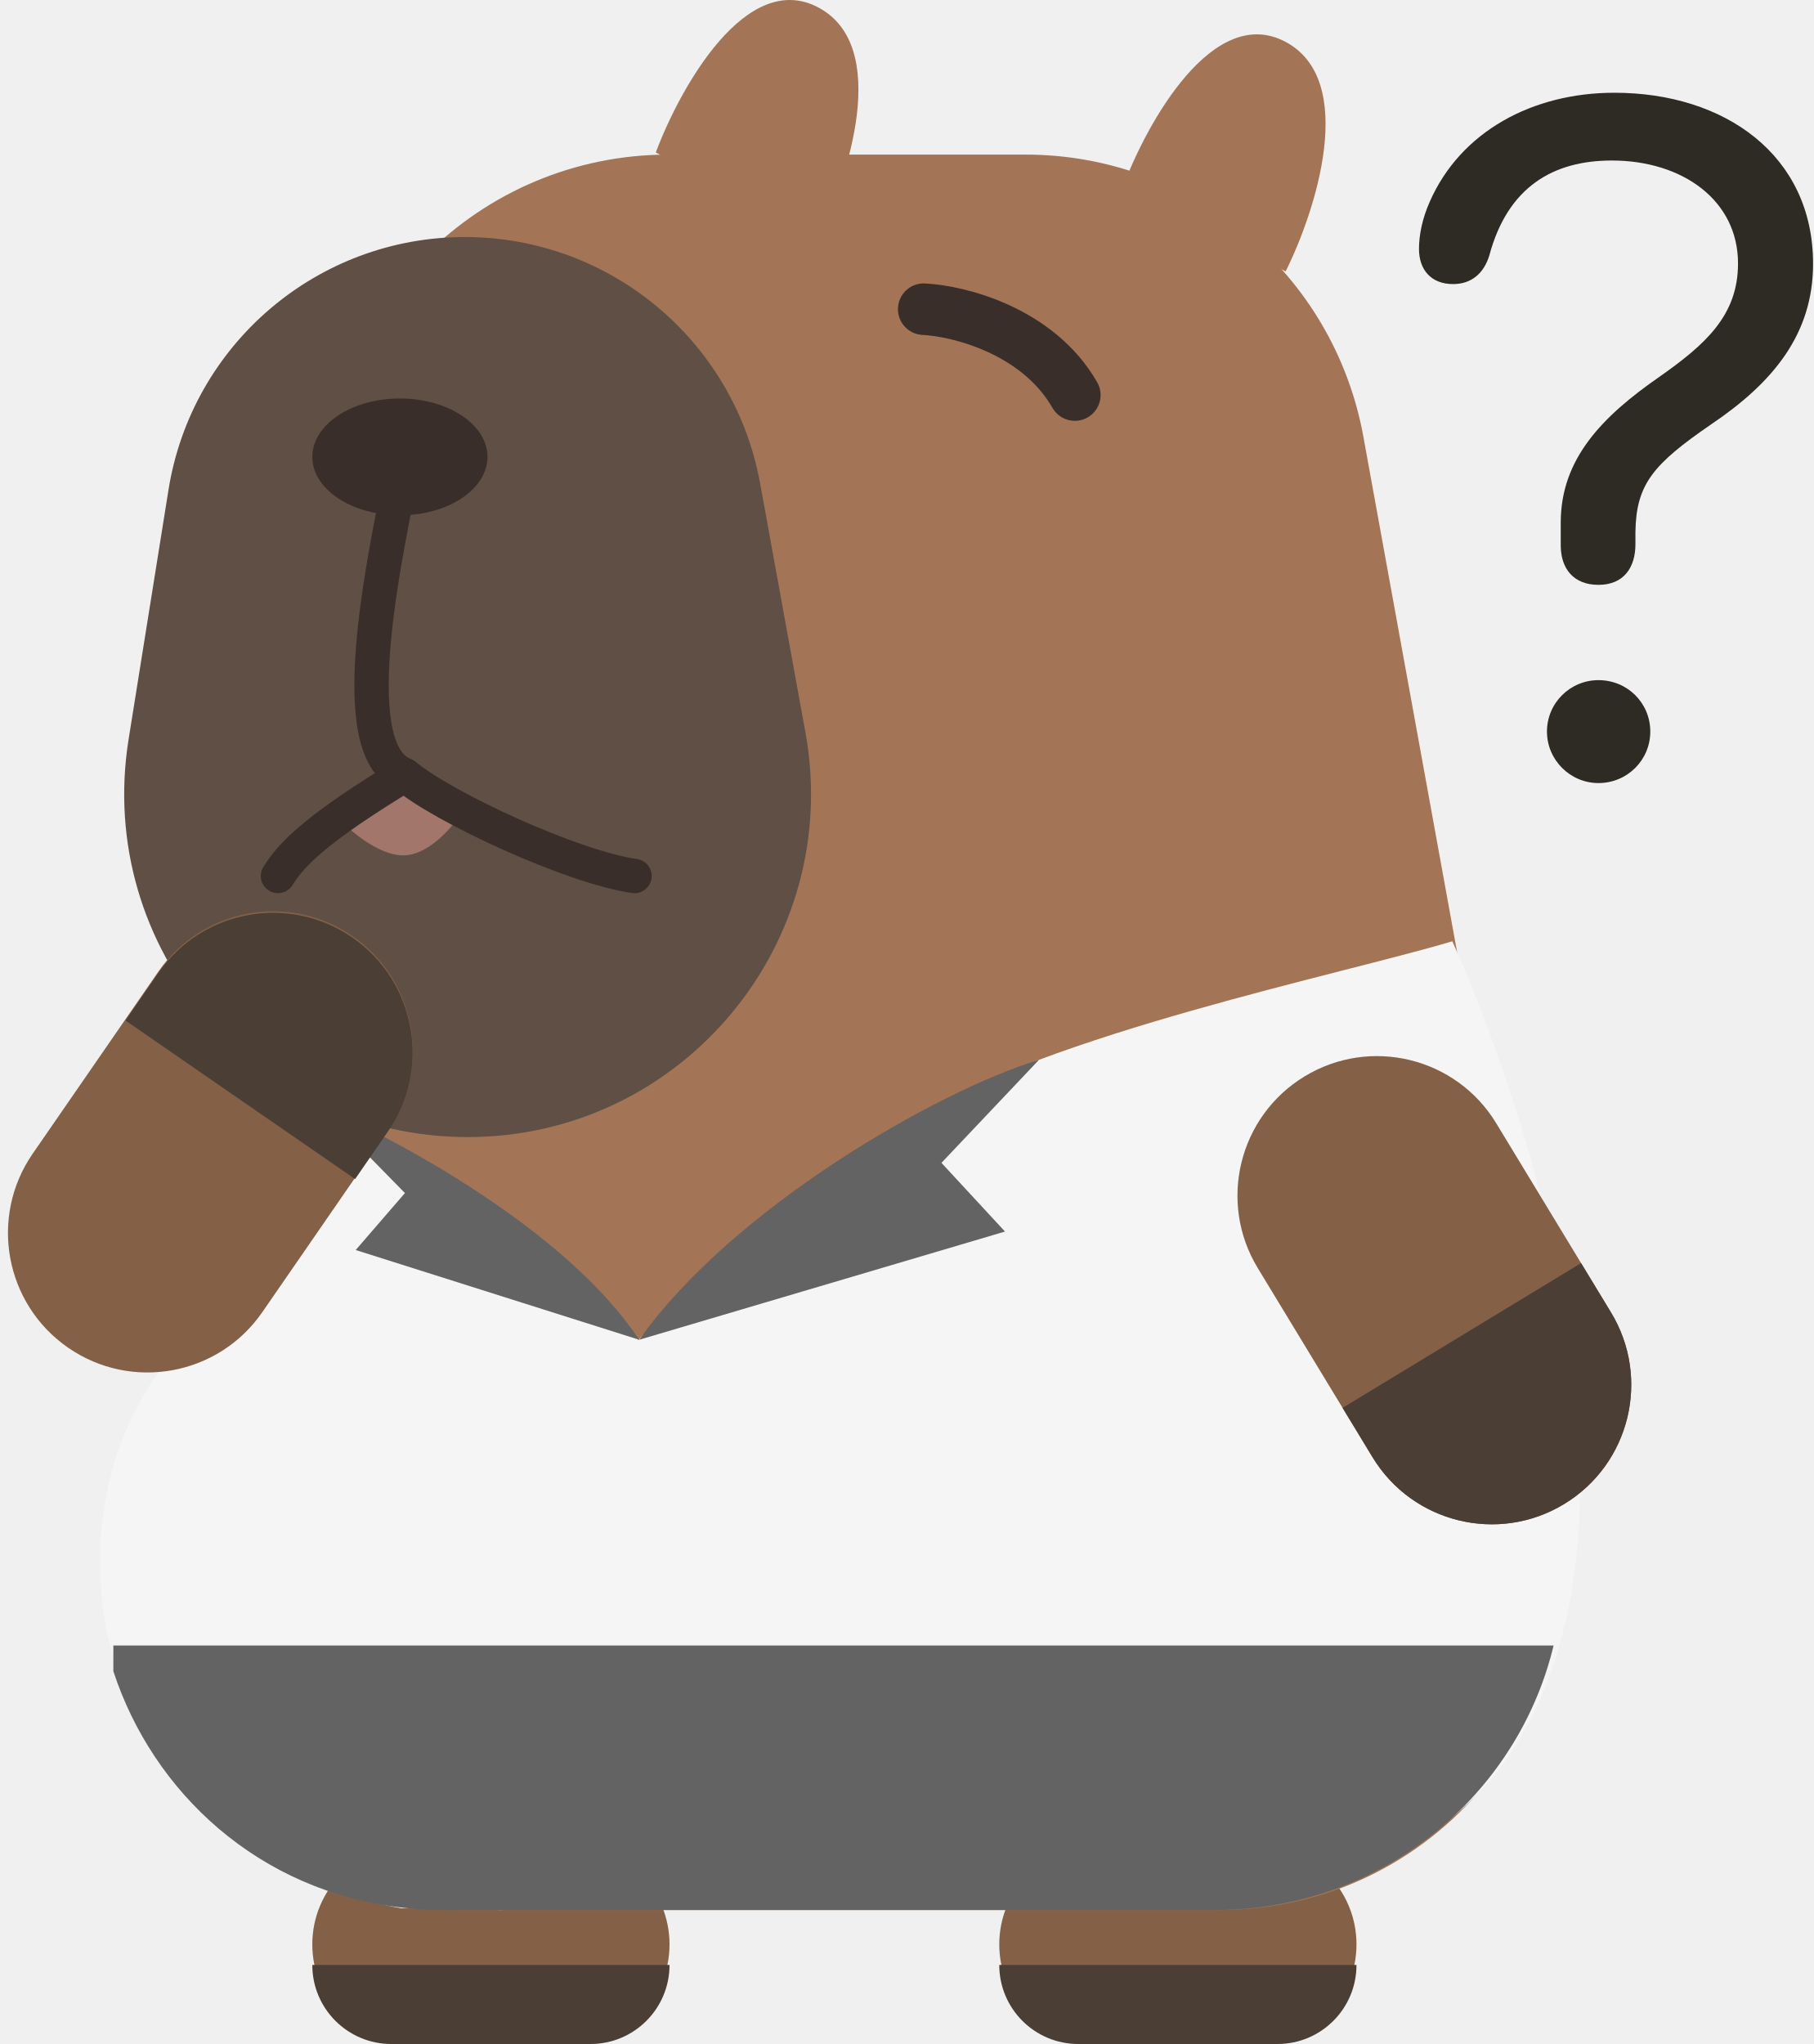
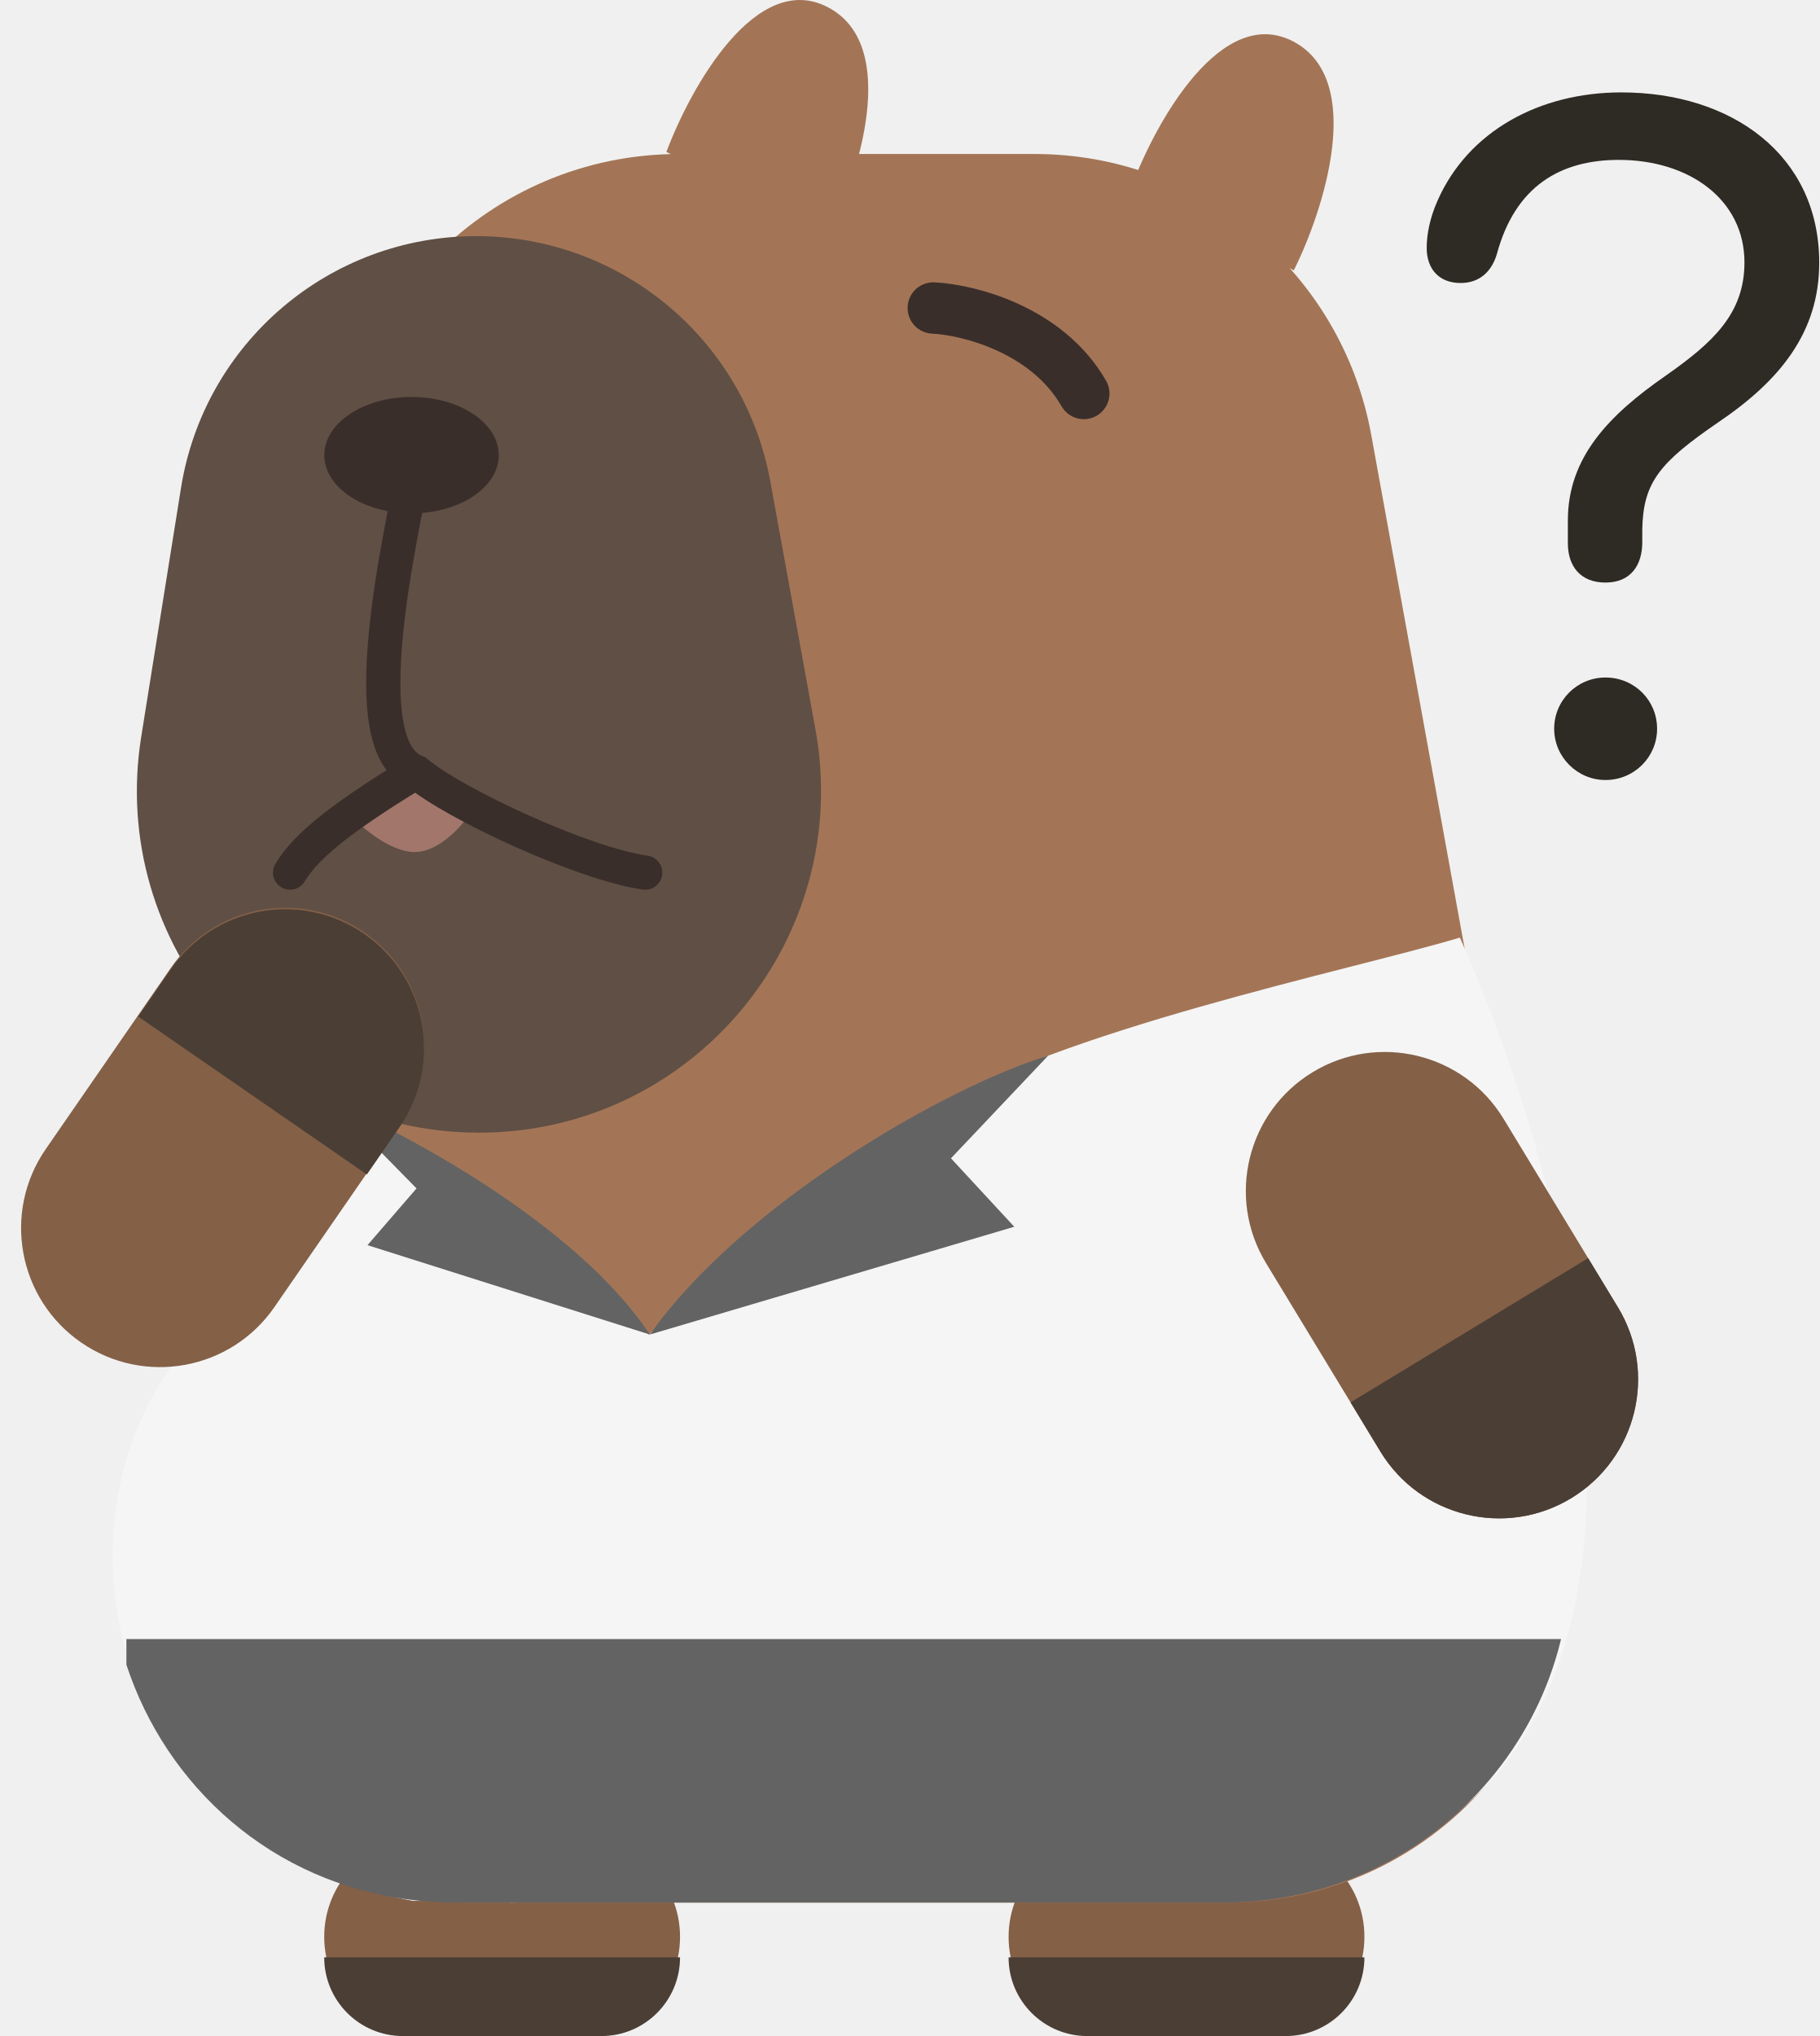
- <svg xmlns="http://www.w3.org/2000/svg" width="528" height="595" viewBox="0 0 528 595" fill="none">
-   <path d="M238.296 2.197C217.241 -9.054 197.94 25.637 190.922 44.389L238.296 69C247.069 51.42 259.351 13.448 238.296 2.197Z" fill="#A37556" />
-   <rect x="290.922" y="537" width="104" height="58" rx="29" fill="#846047" />
-   <path d="M290.922 572H394.922C394.922 584.703 384.624 595 371.922 595H313.922C301.219 595 290.922 584.703 290.922 572Z" fill="#4B3E35" />
-   <rect x="90.922" y="537" width="104" height="58" rx="29" fill="#846047" />
-   <path d="M90.922 572H194.922C194.922 584.703 184.624 595 171.922 595H113.922C101.219 595 90.922 584.703 90.922 572Z" fill="#4B3E35" />
-   <path d="M94.605 145C94.605 89.772 139.376 45 194.605 45H298.541C346.869 45 388.281 79.561 396.928 127.109L453.483 438.109C464.645 499.494 417.488 556 355.096 556H133.496C46.447 556 0.962 452.488 59.836 388.367L68.265 379.187C85.205 360.737 94.605 336.602 94.605 311.555L94.605 145Z" fill="#A37556" />
-   <path d="M49.057 142.579C55.837 100.187 92.408 69 135.339 69C177.563 69 213.747 99.194 221.305 140.737L234.48 213.149C245.645 274.511 198.506 331 136.137 331C74.634 331 27.721 275.987 37.434 215.256L49.057 142.579Z" fill="#604F44" />
-   <path d="M116.324 248.949C108.235 248.123 99.472 239.656 96.102 235.526C114.013 221.896 129.565 229.847 135.102 235.526C132.213 240.344 124.413 249.775 116.324 248.949Z" fill="#A2766B" />
-   <path d="M117.806 132.789C113.387 156.391 98.528 218.496 117.806 225.579M117.806 225.579C128.922 235 166.841 252.521 184.731 255M117.806 225.579C92.422 241 84.922 248.5 80.922 255" stroke="#3A2E2B" stroke-width="10" stroke-linecap="round" />
-   <ellipse cx="116.422" cy="133" rx="25.5" ry="17" fill="#3A2E2B" />
-   <path d="M268.922 90C279.089 90.5 302.122 96.2 312.922 115" stroke="#3A2E2B" stroke-width="15" stroke-linecap="round" />
-   <path d="M374.296 12.197C353.241 0.946 333.94 35.637 326.922 54.389L374.296 79C383.069 61.42 395.351 23.448 374.296 12.197Z" fill="#A37556" />
-   <path d="M266.092 325.577C305.188 300.975 390.492 283.668 422.828 274C461.766 361.345 503.663 539.33 359.748 552.506L145.05 556C129.694 511.221 136.322 470.687 155.088 435.209C182.415 381.291 234.449 342.346 266.092 325.577Z" fill="#F5F5F5" />
-   <path d="M116.789 555.501H240.59C255.89 410.301 130.507 339.167 92.09 322C84.09 348.5 74.29 358.043 62.789 382C5.289 427 20.148 537.563 116.789 555.501Z" fill="#F5F5F5" />
-   <g clip-path="url(#clip0_4053_389)">
-     <path d="M90.058 145C90.058 89.772 135.378 45 191.284 45H296.496C345.416 45 387.336 79.561 396.089 127.109L453.337 438.109C464.637 499.494 416.901 556 353.744 556H129.426C41.309 556 -4.733 452.488 54.863 388.367L63.395 379.187C80.543 360.737 90.058 336.602 90.058 311.555L90.058 145Z" fill="#636363" />
+ <svg xmlns="http://www.w3.org/2000/svg" width="42" height="47" viewBox="0 0 42 47" fill="none">
+   <path d="M19.127 0.174C17.464 -0.715 15.939 2.026 15.385 3.507L19.127 5.451C19.82 4.062 20.79 1.063 19.127 0.174Z" fill="#A37556" />
+   <rect x="23.285" y="42.419" width="8.215" height="4.582" rx="2.291" fill="#846047" />
+   <path d="M23.285 45.184H31.5C31.5 46.188 30.687 47.001 29.683 47.001H25.102C24.099 47.001 23.285 46.188 23.285 45.184Z" fill="#4B3E35" />
+   <rect x="7.485" y="42.419" width="8.215" height="4.582" rx="2.291" fill="#846047" />
+   <path d="M7.485 45.184H15.7C15.7 46.188 14.887 47.001 13.884 47.001H9.302C8.299 47.001 7.485 46.188 7.485 45.184Z" fill="#4B3E35" />
+   <path d="M7.777 11.454C7.777 7.092 11.313 3.555 15.676 3.555H23.886C27.703 3.555 30.975 6.285 31.658 10.041L36.125 34.608C37.007 39.456 33.282 43.92 28.353 43.92H10.849C3.973 43.92 0.38 35.743 5.03 30.678L5.696 29.953C7.034 28.496 7.777 26.589 7.777 24.611L7.777 11.454Z" fill="#A37556" />
+   <path d="M4.179 11.263C4.714 7.914 7.603 5.451 10.994 5.451C14.33 5.451 17.188 7.836 17.785 11.117L18.826 16.837C19.707 21.685 15.984 26.147 11.057 26.147C6.199 26.147 2.493 21.801 3.261 17.004L4.179 11.263Z" fill="#604F44" />
+   <path d="M9.492 19.665C8.853 19.6 8.161 18.931 7.895 18.605C9.31 17.528 10.538 18.156 10.976 18.605C10.748 18.986 10.131 19.731 9.492 19.665Z" fill="#A2766B" />
+   <path d="M9.61 10.491C9.261 12.355 8.087 17.261 9.61 17.82M9.61 17.82C10.488 18.564 13.483 19.948 14.896 20.144M9.61 17.82C7.605 19.038 7.012 19.631 6.696 20.144" stroke="#3A2E2B" stroke-width="0.79" stroke-linecap="round" />
+   <ellipse cx="9.501" cy="10.507" rx="2.014" ry="1.343" fill="#3A2E2B" />
+   <path d="M21.546 7.11C22.349 7.149 24.169 7.599 25.022 9.084" stroke="#3A2E2B" stroke-width="1.185" stroke-linecap="round" />
+   <path d="M29.87 0.964C28.207 0.075 26.682 2.815 26.128 4.297L29.87 6.241C30.563 4.852 31.533 1.853 29.87 0.964Z" fill="#A37556" />
+   <path d="M21.323 25.718C24.411 23.775 31.149 22.408 33.704 21.644C36.779 28.544 40.089 42.603 28.721 43.644L11.762 43.92C10.549 40.383 11.072 37.181 12.555 34.379C14.713 30.119 18.823 27.043 21.323 25.718Z" fill="#F5F5F5" />
+   <path d="M9.529 43.88H19.308C20.517 32.411 10.613 26.792 7.578 25.436C6.946 27.529 6.172 28.283 5.264 30.175C0.722 33.73 1.895 42.464 9.529 43.88Z" fill="#F5F5F5" />
+   <g clip-path="url(#clip0_4053_9836)">
+     <path d="M7.425 11.453C7.425 7.091 11.005 3.554 15.421 3.554H23.732C27.596 3.554 30.907 6.284 31.599 10.04L36.121 34.606C37.014 39.455 33.243 43.919 28.254 43.919H10.535C3.574 43.919 -0.063 35.742 4.645 30.677L5.319 29.952C6.673 28.495 7.425 26.588 7.425 24.61L7.425 11.453Z" fill="#636363" />
  </g>
-   <path d="M292.592 358.5L186.092 390C213.292 351.6 272.908 317.5 302.5 308.5L274.092 338.5L292.592 358.5Z" fill="#636363" />
-   <path d="M103.554 363.878L186.092 390C165.012 358.156 115.308 331.398 93.092 322L117.892 347.293L103.554 363.878Z" fill="#636363" />
-   <path d="M379.817 313.325C398.991 301.689 423.968 307.799 435.604 326.973L469.024 382.042C480.66 401.216 474.55 426.193 455.376 437.829C436.202 449.466 411.225 443.355 399.589 424.181L366.169 369.112C354.532 349.938 360.643 324.961 379.817 313.325Z" fill="#846047" />
-   <path d="M460.311 367.686L469.024 382.042C480.66 401.216 474.55 426.193 455.376 437.829C436.202 449.466 411.225 443.355 399.589 424.181L390.876 409.824L460.311 367.686Z" fill="#4B3E35" />
-   <path d="M19.86 392.327C38.317 405.07 63.609 400.438 76.353 381.982L112.953 328.972C125.696 310.515 121.065 285.223 102.608 272.479C84.151 259.736 58.858 264.368 46.115 282.824L9.515 335.834C-3.228 354.291 1.403 379.583 19.86 392.327Z" fill="#846047" />
-   <path d="M103.386 343.221L112.928 329.401C125.671 310.945 121.039 285.652 102.583 272.909C84.126 260.165 58.833 264.797 46.09 283.254L36.548 297.074L103.386 343.221Z" fill="#4B3E35" />
-   <path d="M465.367 170.246C472.755 170.246 476.133 165.182 476.133 158.431C476.133 157.271 476.133 156.005 476.133 154.845C476.344 140.921 481.304 135.12 498.192 123.517C516.346 111.281 527.85 97.146 527.85 76.788C527.85 45.143 502.097 27 470.011 27C446.157 27 425.259 38.287 416.287 58.645C414.071 63.603 413.121 68.455 413.121 72.463C413.121 78.476 416.604 82.695 423.042 82.695C428.425 82.695 432.014 79.531 433.597 74.362C438.98 54.32 452.279 46.725 469.272 46.725C489.854 46.725 506.002 58.328 506.002 76.683C506.002 91.766 496.609 100.205 483.099 109.699C466.528 121.196 454.39 133.538 454.39 152.103C454.39 154.318 454.39 156.532 454.39 158.748C454.39 165.499 458.084 170.246 465.367 170.246ZM465.367 227.945C473.81 227.945 480.46 221.194 480.46 212.967C480.46 204.633 473.81 197.987 465.367 197.987C457.134 197.987 450.379 204.633 450.379 212.967C450.379 221.194 457.134 227.945 465.367 227.945Z" fill="#2E2A24" />
+   <path d="M23.416 28.319L15.003 30.807C17.152 27.774 21.861 25.08 24.199 24.369L21.955 26.739L23.416 28.319Z" fill="#636363" />
+   <path d="M8.484 28.744L15.003 30.807C13.338 28.292 9.412 26.178 7.657 25.436L9.616 27.434L8.484 28.744Z" fill="#636363" />
+   <path d="M30.306 24.75C31.821 23.831 33.794 24.314 34.713 25.828L37.353 30.178C38.272 31.693 37.789 33.666 36.275 34.585C34.76 35.504 32.787 35.022 31.868 33.507L29.228 29.157C28.309 27.642 28.792 25.67 30.306 24.75Z" fill="#846047" />
+   <path d="M36.665 29.044L37.353 30.178C38.272 31.693 37.789 33.666 36.275 34.585C34.76 35.504 32.787 35.022 31.868 33.507L31.18 32.373L36.665 29.044Z" fill="#4B3E35" />
+   <path d="M1.873 30.991C3.33 31.997 5.328 31.632 6.335 30.174L9.226 25.986C10.233 24.529 9.867 22.531 8.409 21.524C6.951 20.517 4.953 20.883 3.946 22.341L1.055 26.528C0.049 27.986 0.415 29.984 1.873 30.991Z" fill="#846047" />
+   <path d="M8.47 27.112L9.224 26.02C10.231 24.562 9.865 22.564 8.407 21.558C6.949 20.551 4.951 20.917 3.944 22.375L3.191 23.467L8.47 27.112Z" fill="#4B3E35" />
+   <path d="M37.065 13.448C37.648 13.448 37.915 13.049 37.915 12.515C37.915 12.424 37.915 12.324 37.915 12.232C37.931 11.132 38.323 10.674 39.657 9.757C41.091 8.791 42 7.674 42 6.066C42 3.566 39.966 2.133 37.431 2.133C35.547 2.133 33.896 3.025 33.188 4.633C33.013 5.025 32.938 5.408 32.938 5.724C32.938 6.199 33.213 6.533 33.721 6.533C34.146 6.533 34.43 6.283 34.555 5.874C34.98 4.291 36.031 3.691 37.373 3.691C38.999 3.691 40.274 4.608 40.274 6.058C40.274 7.249 39.532 7.916 38.465 8.666C37.156 9.574 36.197 10.549 36.197 12.015C36.197 12.19 36.197 12.365 36.197 12.54C36.197 13.073 36.489 13.448 37.065 13.448ZM37.065 18.006C37.731 18.006 38.257 17.473 38.257 16.823C38.257 16.165 37.731 15.64 37.065 15.64C36.414 15.64 35.881 16.165 35.881 16.823C35.881 17.473 36.414 18.006 37.065 18.006Z" fill="#2E2A24" />
  <defs>
-     <clipPath id="clip0_4053_389">
-       <rect width="422" height="77" fill="white" transform="translate(33 479)" />
+     <clipPath id="clip0_4053_9836">
+       <rect width="33.334" height="6.082" fill="white" transform="translate(2.91797 37.8374)" />
    </clipPath>
  </defs>
</svg>
